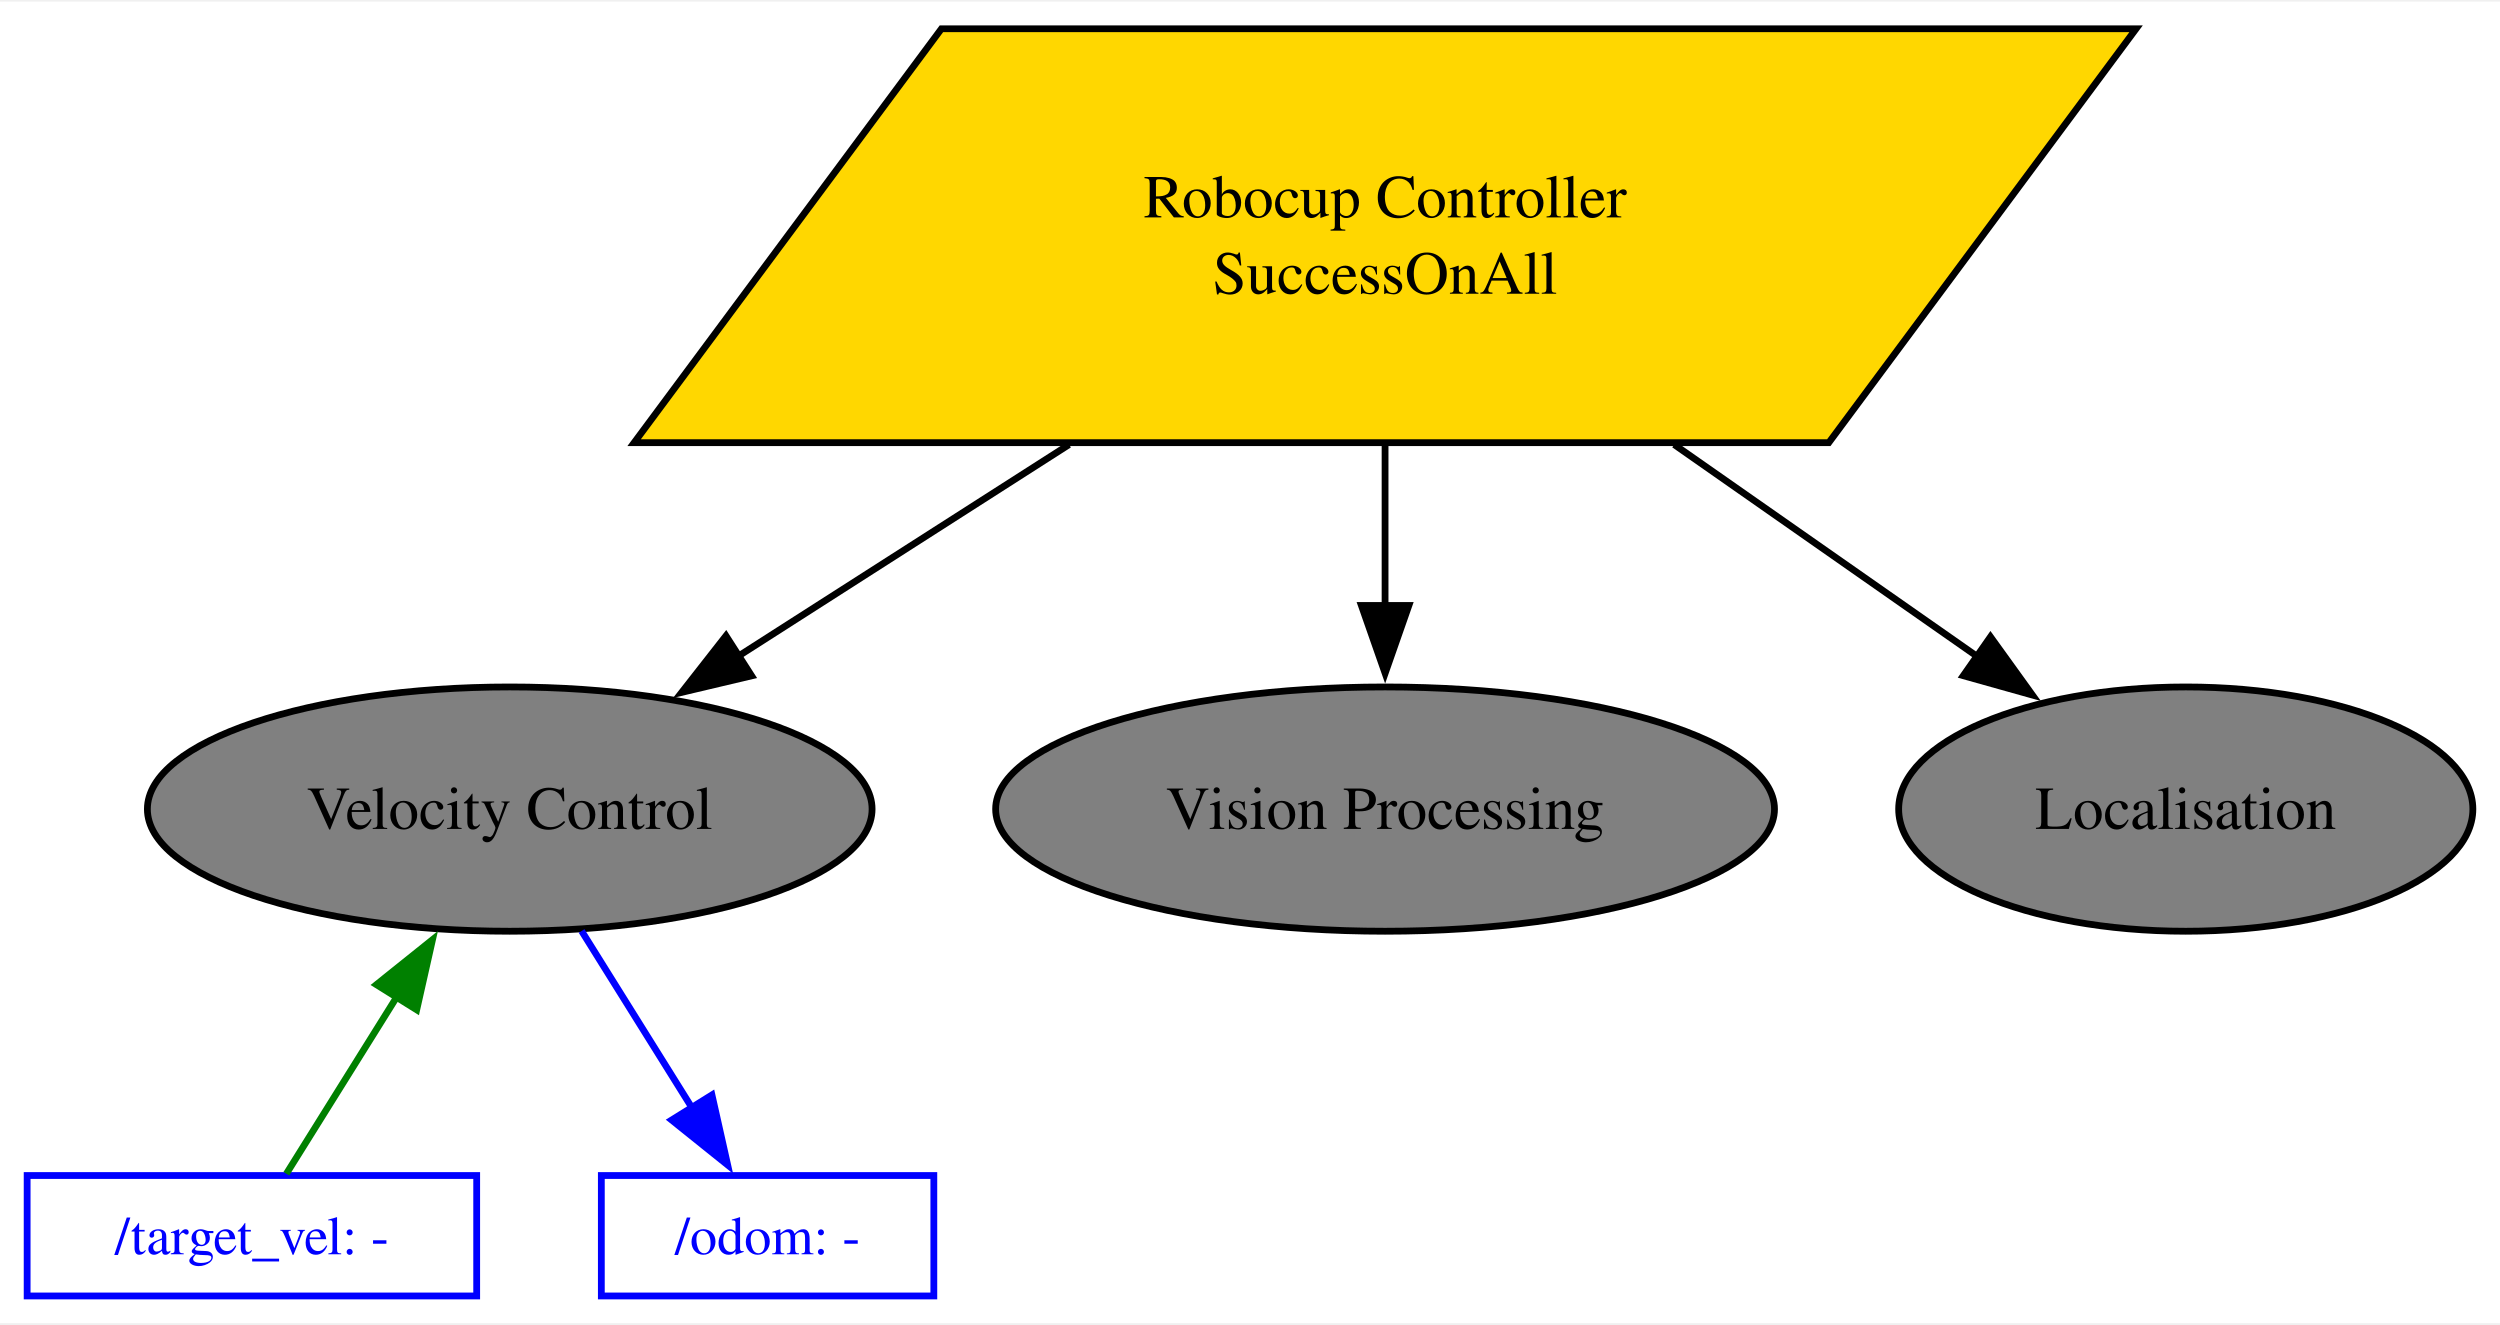
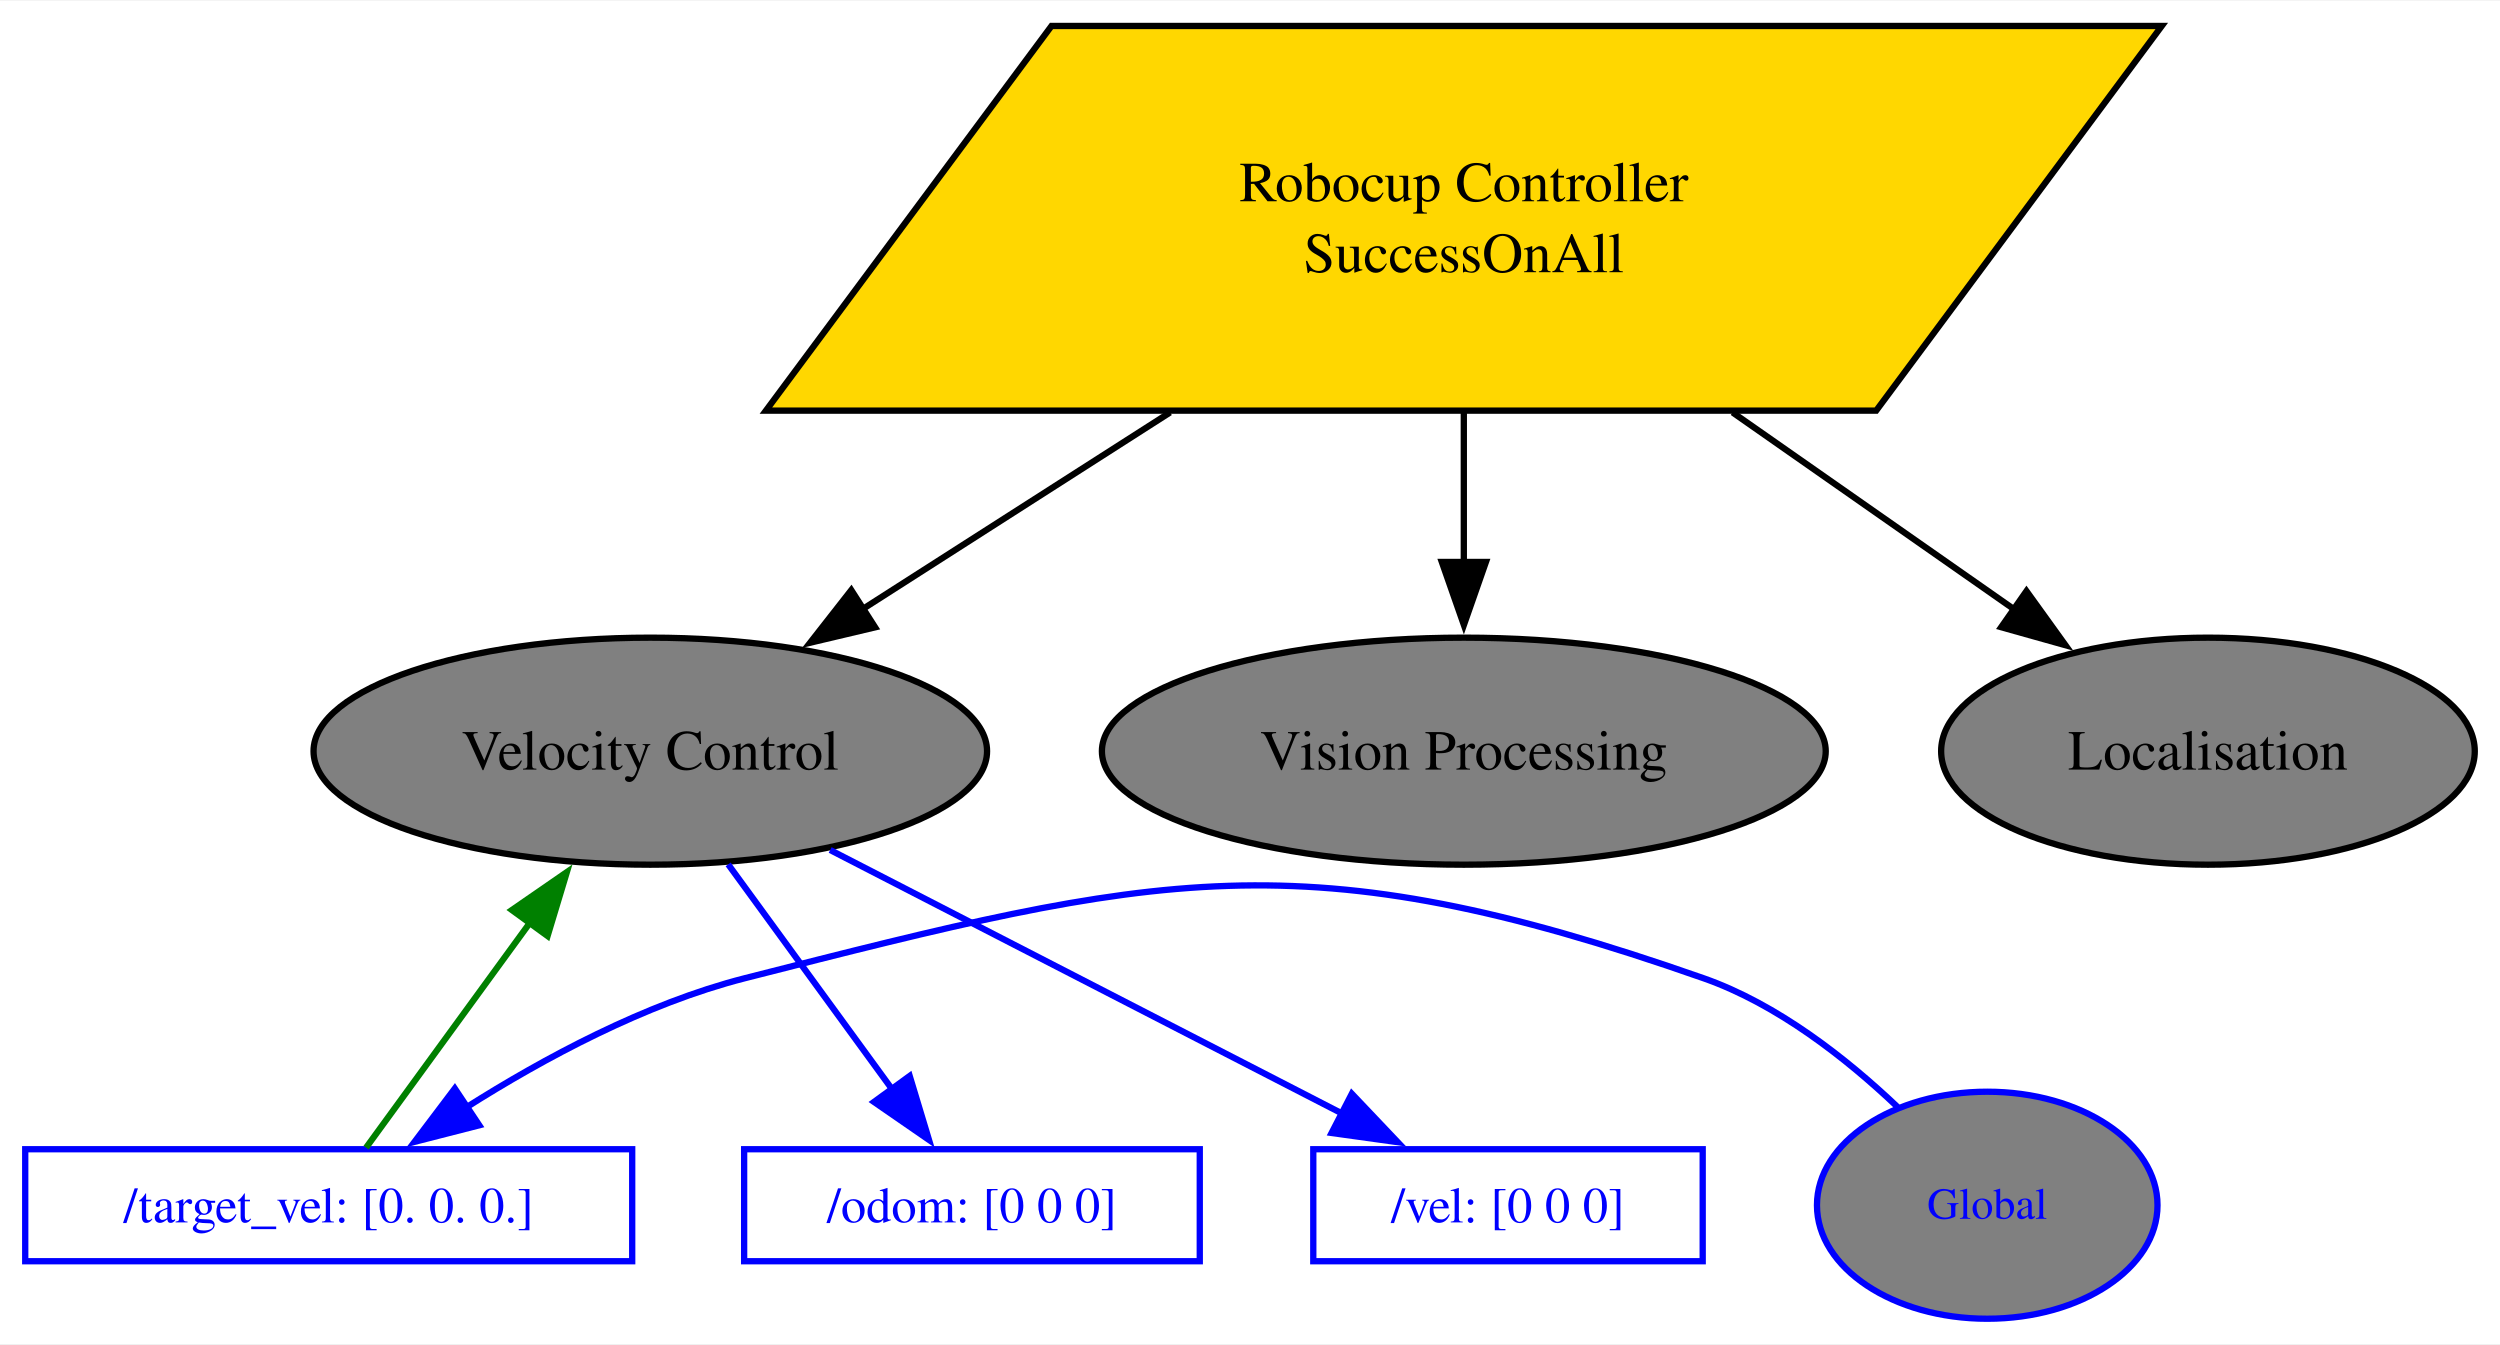
- <svg xmlns="http://www.w3.org/2000/svg" width="368pt" height="195pt" viewBox="0.00 0.00 368.43 194.75">
-   <g id="graph0" class="graph" transform="scale(1 1) rotate(0) translate(4 190.75)">
-     <polygon fill="white" stroke="none" points="-4,4 -4,-190.75 364.43,-190.75 364.43,4 -4,4" />
+ <svg xmlns="http://www.w3.org/2000/svg" width="396pt" height="213pt" viewBox="0.00 0.00 396.43 213.00">
+   <g id="graph0" class="graph" transform="scale(1 1) rotate(0) translate(4 209)">
+     <polygon fill="white" stroke="none" points="-4,4 -4,-209 392.43,-209 392.43,4 -4,4" />
    <g id="node1" class="node">
-       <polygon fill="gold" stroke="black" points="310.8,-186.75 134.74,-186.75 89.45,-125.75 265.51,-125.75 310.8,-186.75" />
-       <text text-anchor="middle" x="200.12" y="-158.95" font-family="Times,serif" font-size="9.00">Robocup Controller</text>
-       <text text-anchor="middle" x="200.12" y="-147.7" font-family="Times,serif" font-size="9.00">SuccessOnAll</text>
+       <polygon fill="gold" stroke="black" points="338.8,-205 162.74,-205 117.45,-144 293.51,-144 338.8,-205" />
+       <text text-anchor="middle" x="228.12" y="-177.2" font-family="Times,serif" font-size="9.00">Robocup Controller</text>
+       <text text-anchor="middle" x="228.12" y="-165.95" font-family="Times,serif" font-size="9.00">SuccessOnAll</text>
    </g>
    <g id="node2" class="node">
-       <ellipse fill="gray" stroke="black" cx="71.12" cy="-71.75" rx="53.4" ry="18" />
-       <text text-anchor="middle" x="71.12" y="-68.83" font-family="Times,serif" font-size="9.00">Velocity Control</text>
+       <ellipse fill="gray" stroke="black" cx="99.12" cy="-90" rx="53.4" ry="18" />
+       <text text-anchor="middle" x="99.12" y="-87.08" font-family="Times,serif" font-size="9.00">Velocity Control</text>
    </g>
    <g id="edge1" class="edge">
-       <path fill="none" stroke="black" d="M153.55,-125.47C137.33,-115.09 119.47,-103.67 104.53,-94.11" />
-       <polygon fill="black" stroke="black" points="106.77,-91.39 96.46,-88.95 102.99,-97.29 106.77,-91.39" />
+       <path fill="none" stroke="black" d="M181.55,-143.72C165.33,-133.34 147.47,-121.92 132.53,-112.36" />
+       <polygon fill="black" stroke="black" points="134.77,-109.64 124.46,-107.2 130.99,-115.54 134.77,-109.64" />
    </g>
    <g id="node3" class="node">
-       <ellipse fill="gray" stroke="black" cx="200.12" cy="-71.75" rx="57.39" ry="18" />
-       <text text-anchor="middle" x="200.12" y="-68.83" font-family="Times,serif" font-size="9.00">Vision Processing</text>
+       <ellipse fill="gray" stroke="black" cx="228.12" cy="-90" rx="57.39" ry="18" />
+       <text text-anchor="middle" x="228.12" y="-87.08" font-family="Times,serif" font-size="9.00">Vision Processing</text>
    </g>
    <g id="edge2" class="edge">
-       <path fill="none" stroke="black" d="M200.12,-125.47C200.12,-117.71 200.12,-109.37 200.12,-101.66" />
-       <polygon fill="black" stroke="black" points="203.63,-101.76 200.13,-91.76 196.63,-101.76 203.63,-101.76" />
+       <path fill="none" stroke="black" d="M228.12,-143.72C228.12,-135.96 228.12,-127.62 228.12,-119.91" />
+       <polygon fill="black" stroke="black" points="231.63,-120.01 228.13,-110.01 224.63,-120.01 231.63,-120.01" />
    </g>
    <g id="node4" class="node">
-       <ellipse fill="gray" stroke="black" cx="318.12" cy="-71.75" rx="42.31" ry="18" />
-       <text text-anchor="middle" x="318.12" y="-68.83" font-family="Times,serif" font-size="9.00">Localisation</text>
+       <ellipse fill="gray" stroke="black" cx="346.12" cy="-90" rx="42.31" ry="18" />
+       <text text-anchor="middle" x="346.12" y="-87.08" font-family="Times,serif" font-size="9.00">Localisation</text>
    </g>
    <g id="edge3" class="edge">
-       <path fill="none" stroke="black" d="M242.73,-125.47C257.49,-115.14 273.75,-103.77 287.38,-94.25" />
-       <polygon fill="black" stroke="black" points="289.34,-97.14 295.53,-88.55 285.33,-91.41 289.34,-97.14" />
+       <path fill="none" stroke="black" d="M270.73,-143.72C285.49,-133.39 301.75,-122.02 315.38,-112.5" />
+       <polygon fill="black" stroke="black" points="317.34,-115.39 323.53,-106.8 313.33,-109.66 317.34,-115.39" />
+     </g>
+     <g id="node7" class="node">
+       <polygon fill="white" stroke="blue" points="186.25,-26.88 114,-26.88 114,-9.12 186.25,-9.12 186.25,-26.88" />
+       <text text-anchor="middle" x="150.12" y="-15.28" font-family="Times,serif" font-size="8.00" fill="blue">/odom: [0 0 0]</text>
+     </g>
+     <g id="edge6" class="edge">
+       <path fill="none" stroke="blue" d="M111.47,-72.05C119.33,-61.26 129.5,-47.31 137.43,-36.43" />
+       <polygon fill="blue" stroke="blue" points="140.25,-38.5 143.31,-28.36 134.59,-34.38 140.25,-38.5" />
+     </g>
+     <g id="node8" class="node">
+       <polygon fill="white" stroke="blue" points="266,-26.88 204.25,-26.88 204.25,-9.12 266,-9.12 266,-26.88" />
+       <text text-anchor="middle" x="235.12" y="-15.28" font-family="Times,serif" font-size="8.00" fill="blue">/vel: [0 0 0]</text>
+     </g>
+     <g id="edge7" class="edge">
+       <path fill="none" stroke="blue" d="M127.64,-74.33C151.57,-62 185.5,-44.54 208.8,-32.55" />
+       <polygon fill="blue" stroke="blue" points="210.36,-35.68 217.65,-28 207.15,-29.46 210.36,-35.68" />
+     </g>
+     <g id="node5" class="node">
+       <polygon fill="white" stroke="blue" points="96.25,-26.88 0,-26.88 0,-9.12 96.25,-9.12 96.25,-26.88" />
+       <text text-anchor="middle" x="48.12" y="-15.28" font-family="Times,serif" font-size="8.00" fill="blue">/target_vel: [0. 0. 0.]</text>
+     </g>
+     <g id="edge4" class="edge">
+       <path fill="none" stroke="green" d="M54.05,-27.13C60.4,-35.85 70.83,-50.16 80.05,-62.82" />
+       <polygon fill="green" stroke="green" points="77.17,-64.81 85.89,-70.83 82.83,-60.69 77.17,-64.81" />
    </g>
    <g id="node6" class="node">
-       <polygon fill="white" stroke="blue" points="133.62,-17.75 84.62,-17.75 84.62,0 133.62,0 133.62,-17.75" />
-       <text text-anchor="middle" x="109.12" y="-6.15" font-family="Times,serif" font-size="8.00" fill="blue">/odom: -</text>
+       <ellipse fill="gray" stroke="blue" cx="311.12" cy="-18" rx="27" ry="18" />
+       <text text-anchor="middle" x="311.12" y="-15.85" font-family="Times,serif" font-size="7.00" fill="blue">Global</text>
    </g>
    <g id="edge5" class="edge">
-       <path fill="none" stroke="blue" d="M81.71,-53.79C86.78,-45.67 92.85,-35.95 97.99,-27.71" />
-       <polygon fill="blue" stroke="blue" points="100.92,-29.63 103.24,-19.3 94.98,-25.93 100.92,-29.63" />
-     </g>
-     <g id="node5" class="node">
-       <polygon fill="white" stroke="blue" points="66.25,-17.75 0,-17.75 0,0 66.25,0 66.25,-17.75" />
-       <text text-anchor="middle" x="33.12" y="-6.15" font-family="Times,serif" font-size="8.00" fill="blue">/target_vel: -</text>
-     </g>
-     <g id="edge4" class="edge">
-       <path fill="none" stroke="green" d="M38.2,-18.01C42.42,-24.77 48.67,-34.77 54.59,-44.26" />
-       <polygon fill="green" stroke="green" points="51.47,-45.88 59.74,-52.51 57.41,-42.17 51.47,-45.88" />
+       <path fill="none" stroke="blue" d="M296.91,-33.57C288.76,-41.32 277.83,-49.89 266.12,-54 202.38,-76.36 179.59,-70.69 114.12,-54 98.32,-49.97 82.21,-41.29 69.87,-33.47" />
+       <polygon fill="blue" stroke="blue" points="72,-30.68 61.73,-28.05 68.12,-36.51 72,-30.68" />
    </g>
  </g>
</svg>
